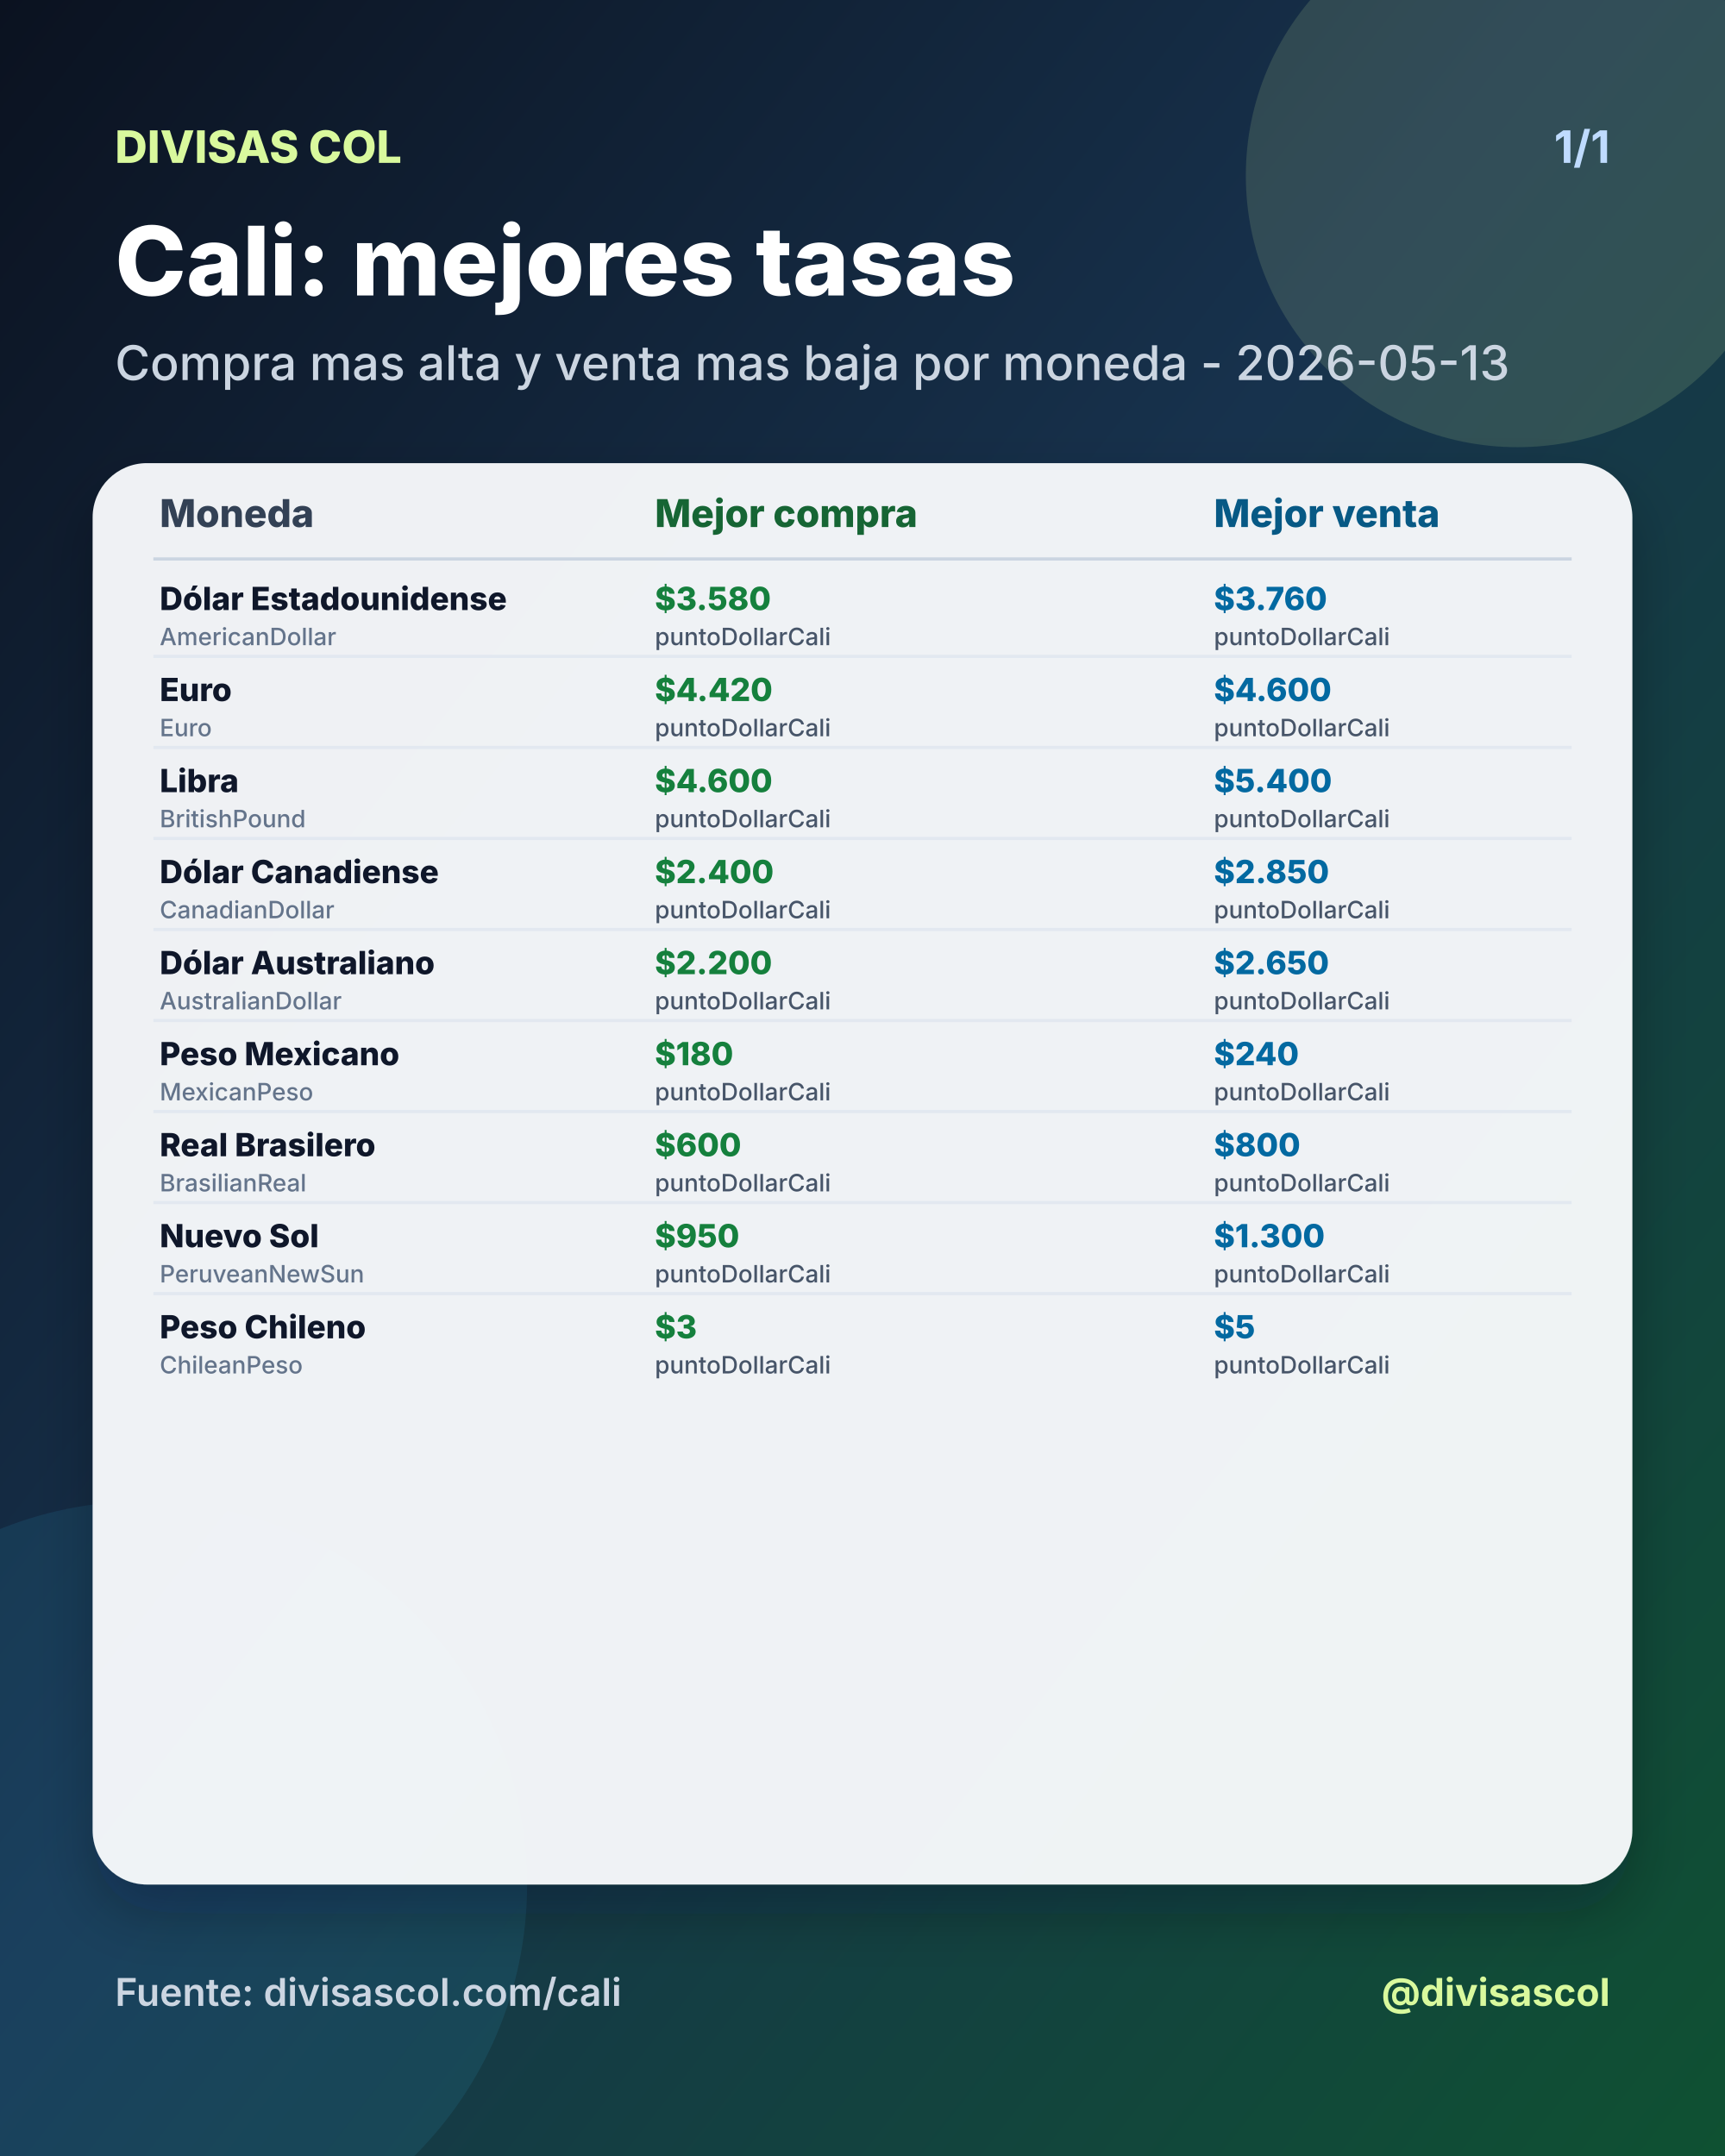
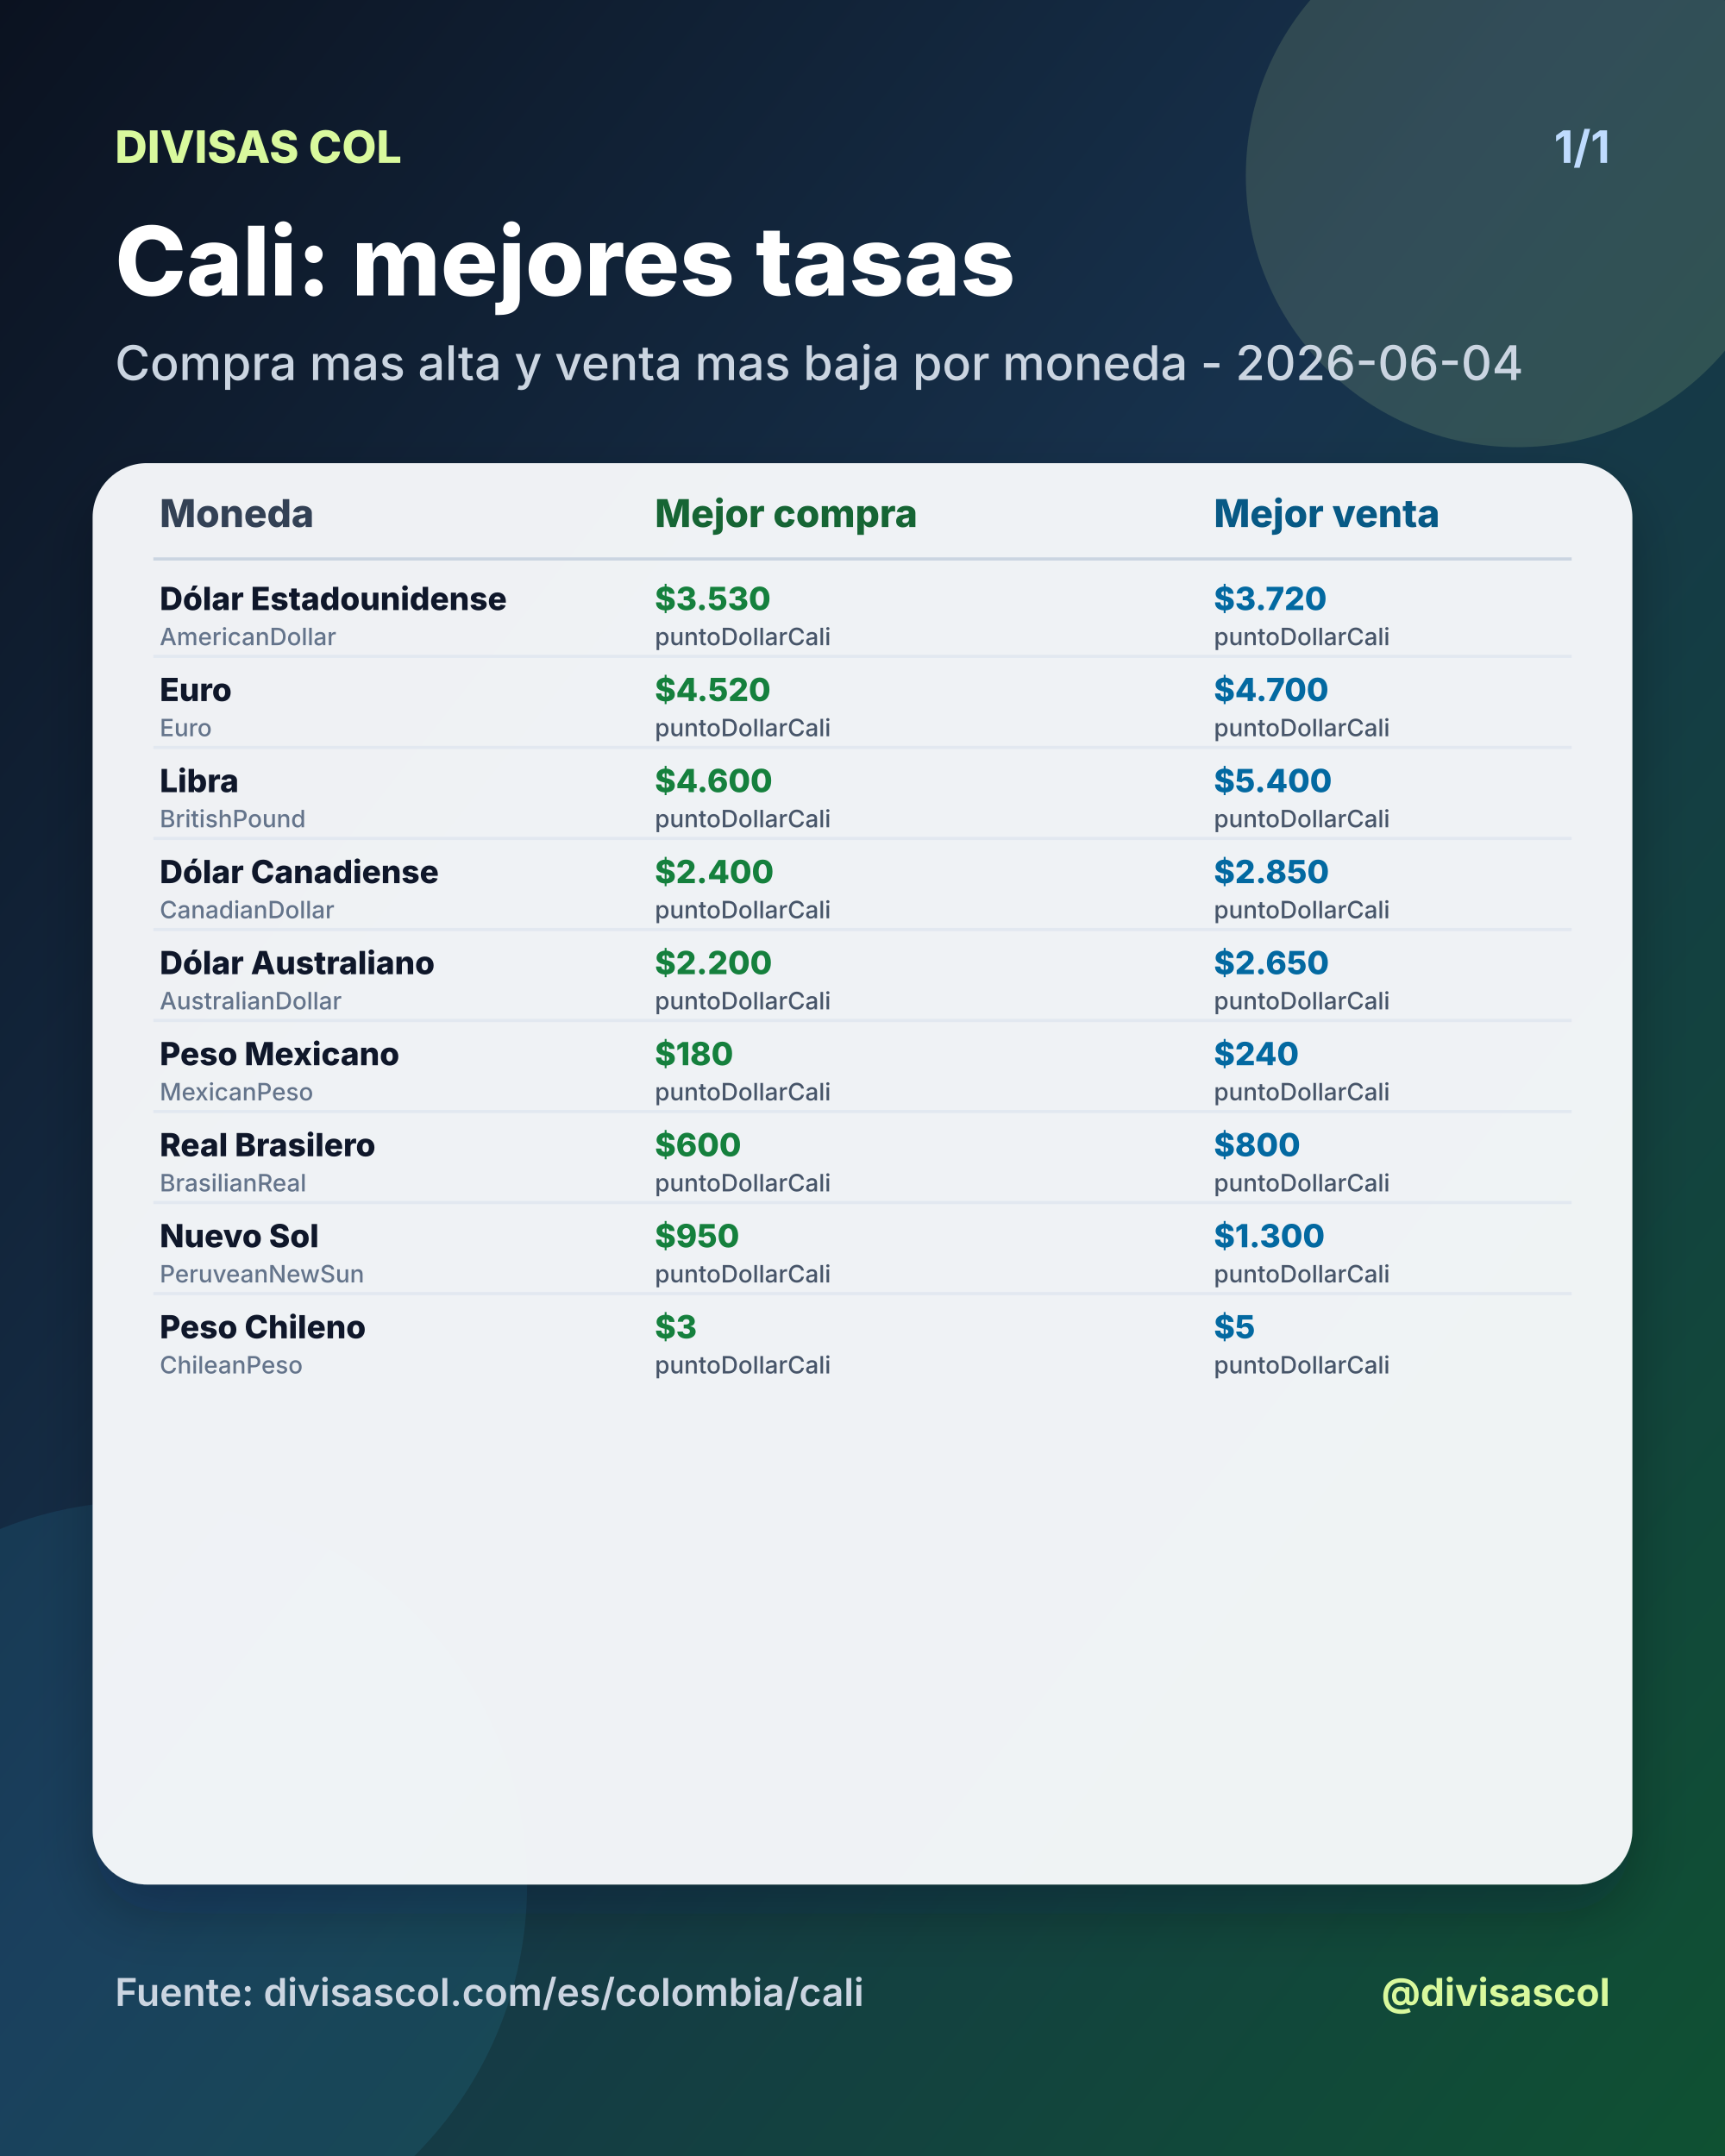
<svg xmlns="http://www.w3.org/2000/svg" width="1080" height="1350" viewBox="0 0 1080 1350">
  <defs>
    <linearGradient id="bg" x1="0" y1="0" x2="1" y2="1">
      <stop offset="0%" stop-color="#0b1220" />
      <stop offset="46%" stop-color="#17324d" />
      <stop offset="100%" stop-color="#0f5132" />
    </linearGradient>
    <filter id="shadow" x="-20%" y="-20%" width="140%" height="140%">
      <feDropShadow dx="0" dy="18" stdDeviation="18" flood-color="#020617" flood-opacity="0.28" />
    </filter>
  </defs>
  <rect width="1080" height="1350" fill="url(#bg)" />
  <circle cx="950" cy="110" r="170" fill="#d9f99d" opacity="0.14" />
  <circle cx="90" cy="1180" r="240" fill="#38bdf8" opacity="0.10" />
  <text x="72" y="102" fill="#d9f99d" font-size="28" font-family="Inter, Arial, sans-serif" font-weight="800" text-anchor="start">DIVISAS COL</text>
  <text x="1008" y="102" fill="#bfdbfe" font-size="28" font-family="Inter, Arial, sans-serif" font-weight="700" text-anchor="end">1/1</text>
  <text x="72" y="185" fill="#ffffff" font-size="60" font-family="Inter, Arial, sans-serif" font-weight="800" text-anchor="start">Cali: mejores tasas</text>
-   <text x="72" y="238" fill="#cbd5e1" font-size="30" font-family="Inter, Arial, sans-serif" font-weight="500" text-anchor="start">Compra mas alta y venta mas baja por moneda - 2026-05-13</text>
+   <text x="72" y="238" fill="#cbd5e1" font-size="30" font-family="Inter, Arial, sans-serif" font-weight="500" text-anchor="start">Compra mas alta y venta mas baja por moneda - 2026-06-04</text>
  <rect x="58" y="290" width="964" height="890" rx="34" fill="#f8fafc" opacity="0.96" filter="url(#shadow)" />
  <text x="100" y="330" fill="#334155" font-size="24" font-family="Inter, Arial, sans-serif" font-weight="800" text-anchor="start">Moneda</text>
  <text x="410" y="330" fill="#166534" font-size="24" font-family="Inter, Arial, sans-serif" font-weight="800" text-anchor="start">Mejor compra</text>
  <text x="760" y="330" fill="#075985" font-size="24" font-family="Inter, Arial, sans-serif" font-weight="800" text-anchor="start">Mejor venta</text>
  <line x1="96" y1="350" x2="984" y2="350" stroke="#cbd5e1" stroke-width="2" />
  <text x="100" y="382" fill="#0f172a" font-size="20" font-family="Inter, Arial, sans-serif" font-weight="800" text-anchor="start">Dólar Estadounidense</text>
  <text x="100" y="404" fill="#64748b" font-size="15" font-family="Inter, Arial, sans-serif" font-weight="500" text-anchor="start">AmericanDollar</text>
-   <text x="410" y="382" fill="#15803d" font-size="20" font-family="Inter, Arial, sans-serif" font-weight="800" text-anchor="start">$3.580</text>
+   <text x="410" y="382" fill="#15803d" font-size="20" font-family="Inter, Arial, sans-serif" font-weight="800" text-anchor="start">$3.530</text>
  <text x="410" y="404" fill="#475569" font-size="15" font-family="Inter, Arial, sans-serif" font-weight="500" text-anchor="start">puntoDollarCali</text>
-   <text x="760" y="382" fill="#0369a1" font-size="20" font-family="Inter, Arial, sans-serif" font-weight="800" text-anchor="start">$3.760</text>
+   <text x="760" y="382" fill="#0369a1" font-size="20" font-family="Inter, Arial, sans-serif" font-weight="800" text-anchor="start">$3.720</text>
  <text x="760" y="404" fill="#475569" font-size="15" font-family="Inter, Arial, sans-serif" font-weight="500" text-anchor="start">puntoDollarCali</text>
  <line x1="96" y1="411" x2="984" y2="411" stroke="#e2e8f0" stroke-width="2" />
  <text x="100" y="439" fill="#0f172a" font-size="20" font-family="Inter, Arial, sans-serif" font-weight="800" text-anchor="start">Euro</text>
  <text x="100" y="461" fill="#64748b" font-size="15" font-family="Inter, Arial, sans-serif" font-weight="500" text-anchor="start">Euro</text>
-   <text x="410" y="439" fill="#15803d" font-size="20" font-family="Inter, Arial, sans-serif" font-weight="800" text-anchor="start">$4.420</text>
+   <text x="410" y="439" fill="#15803d" font-size="20" font-family="Inter, Arial, sans-serif" font-weight="800" text-anchor="start">$4.520</text>
  <text x="410" y="461" fill="#475569" font-size="15" font-family="Inter, Arial, sans-serif" font-weight="500" text-anchor="start">puntoDollarCali</text>
-   <text x="760" y="439" fill="#0369a1" font-size="20" font-family="Inter, Arial, sans-serif" font-weight="800" text-anchor="start">$4.600</text>
+   <text x="760" y="439" fill="#0369a1" font-size="20" font-family="Inter, Arial, sans-serif" font-weight="800" text-anchor="start">$4.700</text>
  <text x="760" y="461" fill="#475569" font-size="15" font-family="Inter, Arial, sans-serif" font-weight="500" text-anchor="start">puntoDollarCali</text>
  <line x1="96" y1="468" x2="984" y2="468" stroke="#e2e8f0" stroke-width="2" />
  <text x="100" y="496" fill="#0f172a" font-size="20" font-family="Inter, Arial, sans-serif" font-weight="800" text-anchor="start">Libra</text>
  <text x="100" y="518" fill="#64748b" font-size="15" font-family="Inter, Arial, sans-serif" font-weight="500" text-anchor="start">BritishPound</text>
  <text x="410" y="496" fill="#15803d" font-size="20" font-family="Inter, Arial, sans-serif" font-weight="800" text-anchor="start">$4.600</text>
  <text x="410" y="518" fill="#475569" font-size="15" font-family="Inter, Arial, sans-serif" font-weight="500" text-anchor="start">puntoDollarCali</text>
  <text x="760" y="496" fill="#0369a1" font-size="20" font-family="Inter, Arial, sans-serif" font-weight="800" text-anchor="start">$5.400</text>
  <text x="760" y="518" fill="#475569" font-size="15" font-family="Inter, Arial, sans-serif" font-weight="500" text-anchor="start">puntoDollarCali</text>
  <line x1="96" y1="525" x2="984" y2="525" stroke="#e2e8f0" stroke-width="2" />
  <text x="100" y="553" fill="#0f172a" font-size="20" font-family="Inter, Arial, sans-serif" font-weight="800" text-anchor="start">Dólar Canadiense</text>
  <text x="100" y="575" fill="#64748b" font-size="15" font-family="Inter, Arial, sans-serif" font-weight="500" text-anchor="start">CanadianDollar</text>
  <text x="410" y="553" fill="#15803d" font-size="20" font-family="Inter, Arial, sans-serif" font-weight="800" text-anchor="start">$2.400</text>
  <text x="410" y="575" fill="#475569" font-size="15" font-family="Inter, Arial, sans-serif" font-weight="500" text-anchor="start">puntoDollarCali</text>
  <text x="760" y="553" fill="#0369a1" font-size="20" font-family="Inter, Arial, sans-serif" font-weight="800" text-anchor="start">$2.850</text>
  <text x="760" y="575" fill="#475569" font-size="15" font-family="Inter, Arial, sans-serif" font-weight="500" text-anchor="start">puntoDollarCali</text>
  <line x1="96" y1="582" x2="984" y2="582" stroke="#e2e8f0" stroke-width="2" />
  <text x="100" y="610" fill="#0f172a" font-size="20" font-family="Inter, Arial, sans-serif" font-weight="800" text-anchor="start">Dólar Australiano</text>
  <text x="100" y="632" fill="#64748b" font-size="15" font-family="Inter, Arial, sans-serif" font-weight="500" text-anchor="start">AustralianDollar</text>
  <text x="410" y="610" fill="#15803d" font-size="20" font-family="Inter, Arial, sans-serif" font-weight="800" text-anchor="start">$2.200</text>
  <text x="410" y="632" fill="#475569" font-size="15" font-family="Inter, Arial, sans-serif" font-weight="500" text-anchor="start">puntoDollarCali</text>
  <text x="760" y="610" fill="#0369a1" font-size="20" font-family="Inter, Arial, sans-serif" font-weight="800" text-anchor="start">$2.650</text>
  <text x="760" y="632" fill="#475569" font-size="15" font-family="Inter, Arial, sans-serif" font-weight="500" text-anchor="start">puntoDollarCali</text>
  <line x1="96" y1="639" x2="984" y2="639" stroke="#e2e8f0" stroke-width="2" />
  <text x="100" y="667" fill="#0f172a" font-size="20" font-family="Inter, Arial, sans-serif" font-weight="800" text-anchor="start">Peso Mexicano</text>
  <text x="100" y="689" fill="#64748b" font-size="15" font-family="Inter, Arial, sans-serif" font-weight="500" text-anchor="start">MexicanPeso</text>
  <text x="410" y="667" fill="#15803d" font-size="20" font-family="Inter, Arial, sans-serif" font-weight="800" text-anchor="start">$180</text>
  <text x="410" y="689" fill="#475569" font-size="15" font-family="Inter, Arial, sans-serif" font-weight="500" text-anchor="start">puntoDollarCali</text>
  <text x="760" y="667" fill="#0369a1" font-size="20" font-family="Inter, Arial, sans-serif" font-weight="800" text-anchor="start">$240</text>
  <text x="760" y="689" fill="#475569" font-size="15" font-family="Inter, Arial, sans-serif" font-weight="500" text-anchor="start">puntoDollarCali</text>
  <line x1="96" y1="696" x2="984" y2="696" stroke="#e2e8f0" stroke-width="2" />
  <text x="100" y="724" fill="#0f172a" font-size="20" font-family="Inter, Arial, sans-serif" font-weight="800" text-anchor="start">Real Brasilero</text>
  <text x="100" y="746" fill="#64748b" font-size="15" font-family="Inter, Arial, sans-serif" font-weight="500" text-anchor="start">BrasilianReal</text>
  <text x="410" y="724" fill="#15803d" font-size="20" font-family="Inter, Arial, sans-serif" font-weight="800" text-anchor="start">$600</text>
  <text x="410" y="746" fill="#475569" font-size="15" font-family="Inter, Arial, sans-serif" font-weight="500" text-anchor="start">puntoDollarCali</text>
  <text x="760" y="724" fill="#0369a1" font-size="20" font-family="Inter, Arial, sans-serif" font-weight="800" text-anchor="start">$800</text>
  <text x="760" y="746" fill="#475569" font-size="15" font-family="Inter, Arial, sans-serif" font-weight="500" text-anchor="start">puntoDollarCali</text>
  <line x1="96" y1="753" x2="984" y2="753" stroke="#e2e8f0" stroke-width="2" />
  <text x="100" y="781" fill="#0f172a" font-size="20" font-family="Inter, Arial, sans-serif" font-weight="800" text-anchor="start">Nuevo Sol</text>
  <text x="100" y="803" fill="#64748b" font-size="15" font-family="Inter, Arial, sans-serif" font-weight="500" text-anchor="start">PeruveanNewSun</text>
  <text x="410" y="781" fill="#15803d" font-size="20" font-family="Inter, Arial, sans-serif" font-weight="800" text-anchor="start">$950</text>
  <text x="410" y="803" fill="#475569" font-size="15" font-family="Inter, Arial, sans-serif" font-weight="500" text-anchor="start">puntoDollarCali</text>
  <text x="760" y="781" fill="#0369a1" font-size="20" font-family="Inter, Arial, sans-serif" font-weight="800" text-anchor="start">$1.300</text>
  <text x="760" y="803" fill="#475569" font-size="15" font-family="Inter, Arial, sans-serif" font-weight="500" text-anchor="start">puntoDollarCali</text>
  <line x1="96" y1="810" x2="984" y2="810" stroke="#e2e8f0" stroke-width="2" />
  <text x="100" y="838" fill="#0f172a" font-size="20" font-family="Inter, Arial, sans-serif" font-weight="800" text-anchor="start">Peso Chileno</text>
  <text x="100" y="860" fill="#64748b" font-size="15" font-family="Inter, Arial, sans-serif" font-weight="500" text-anchor="start">ChileanPeso</text>
  <text x="410" y="838" fill="#15803d" font-size="20" font-family="Inter, Arial, sans-serif" font-weight="800" text-anchor="start">$3</text>
  <text x="410" y="860" fill="#475569" font-size="15" font-family="Inter, Arial, sans-serif" font-weight="500" text-anchor="start">puntoDollarCali</text>
  <text x="760" y="838" fill="#0369a1" font-size="20" font-family="Inter, Arial, sans-serif" font-weight="800" text-anchor="start">$5</text>
  <text x="760" y="860" fill="#475569" font-size="15" font-family="Inter, Arial, sans-serif" font-weight="500" text-anchor="start">puntoDollarCali</text>
-   <text x="72" y="1256" fill="#cbd5e1" font-size="24" font-family="Inter, Arial, sans-serif" font-weight="600" text-anchor="start">Fuente: divisascol.com/cali</text>
+   <text x="72" y="1256" fill="#cbd5e1" font-size="24" font-family="Inter, Arial, sans-serif" font-weight="600" text-anchor="start">Fuente: divisascol.com/es/colombia/cali</text>
  <text x="1008" y="1256" fill="#d9f99d" font-size="24" font-family="Inter, Arial, sans-serif" font-weight="700" text-anchor="end">@divisascol</text>
</svg>
